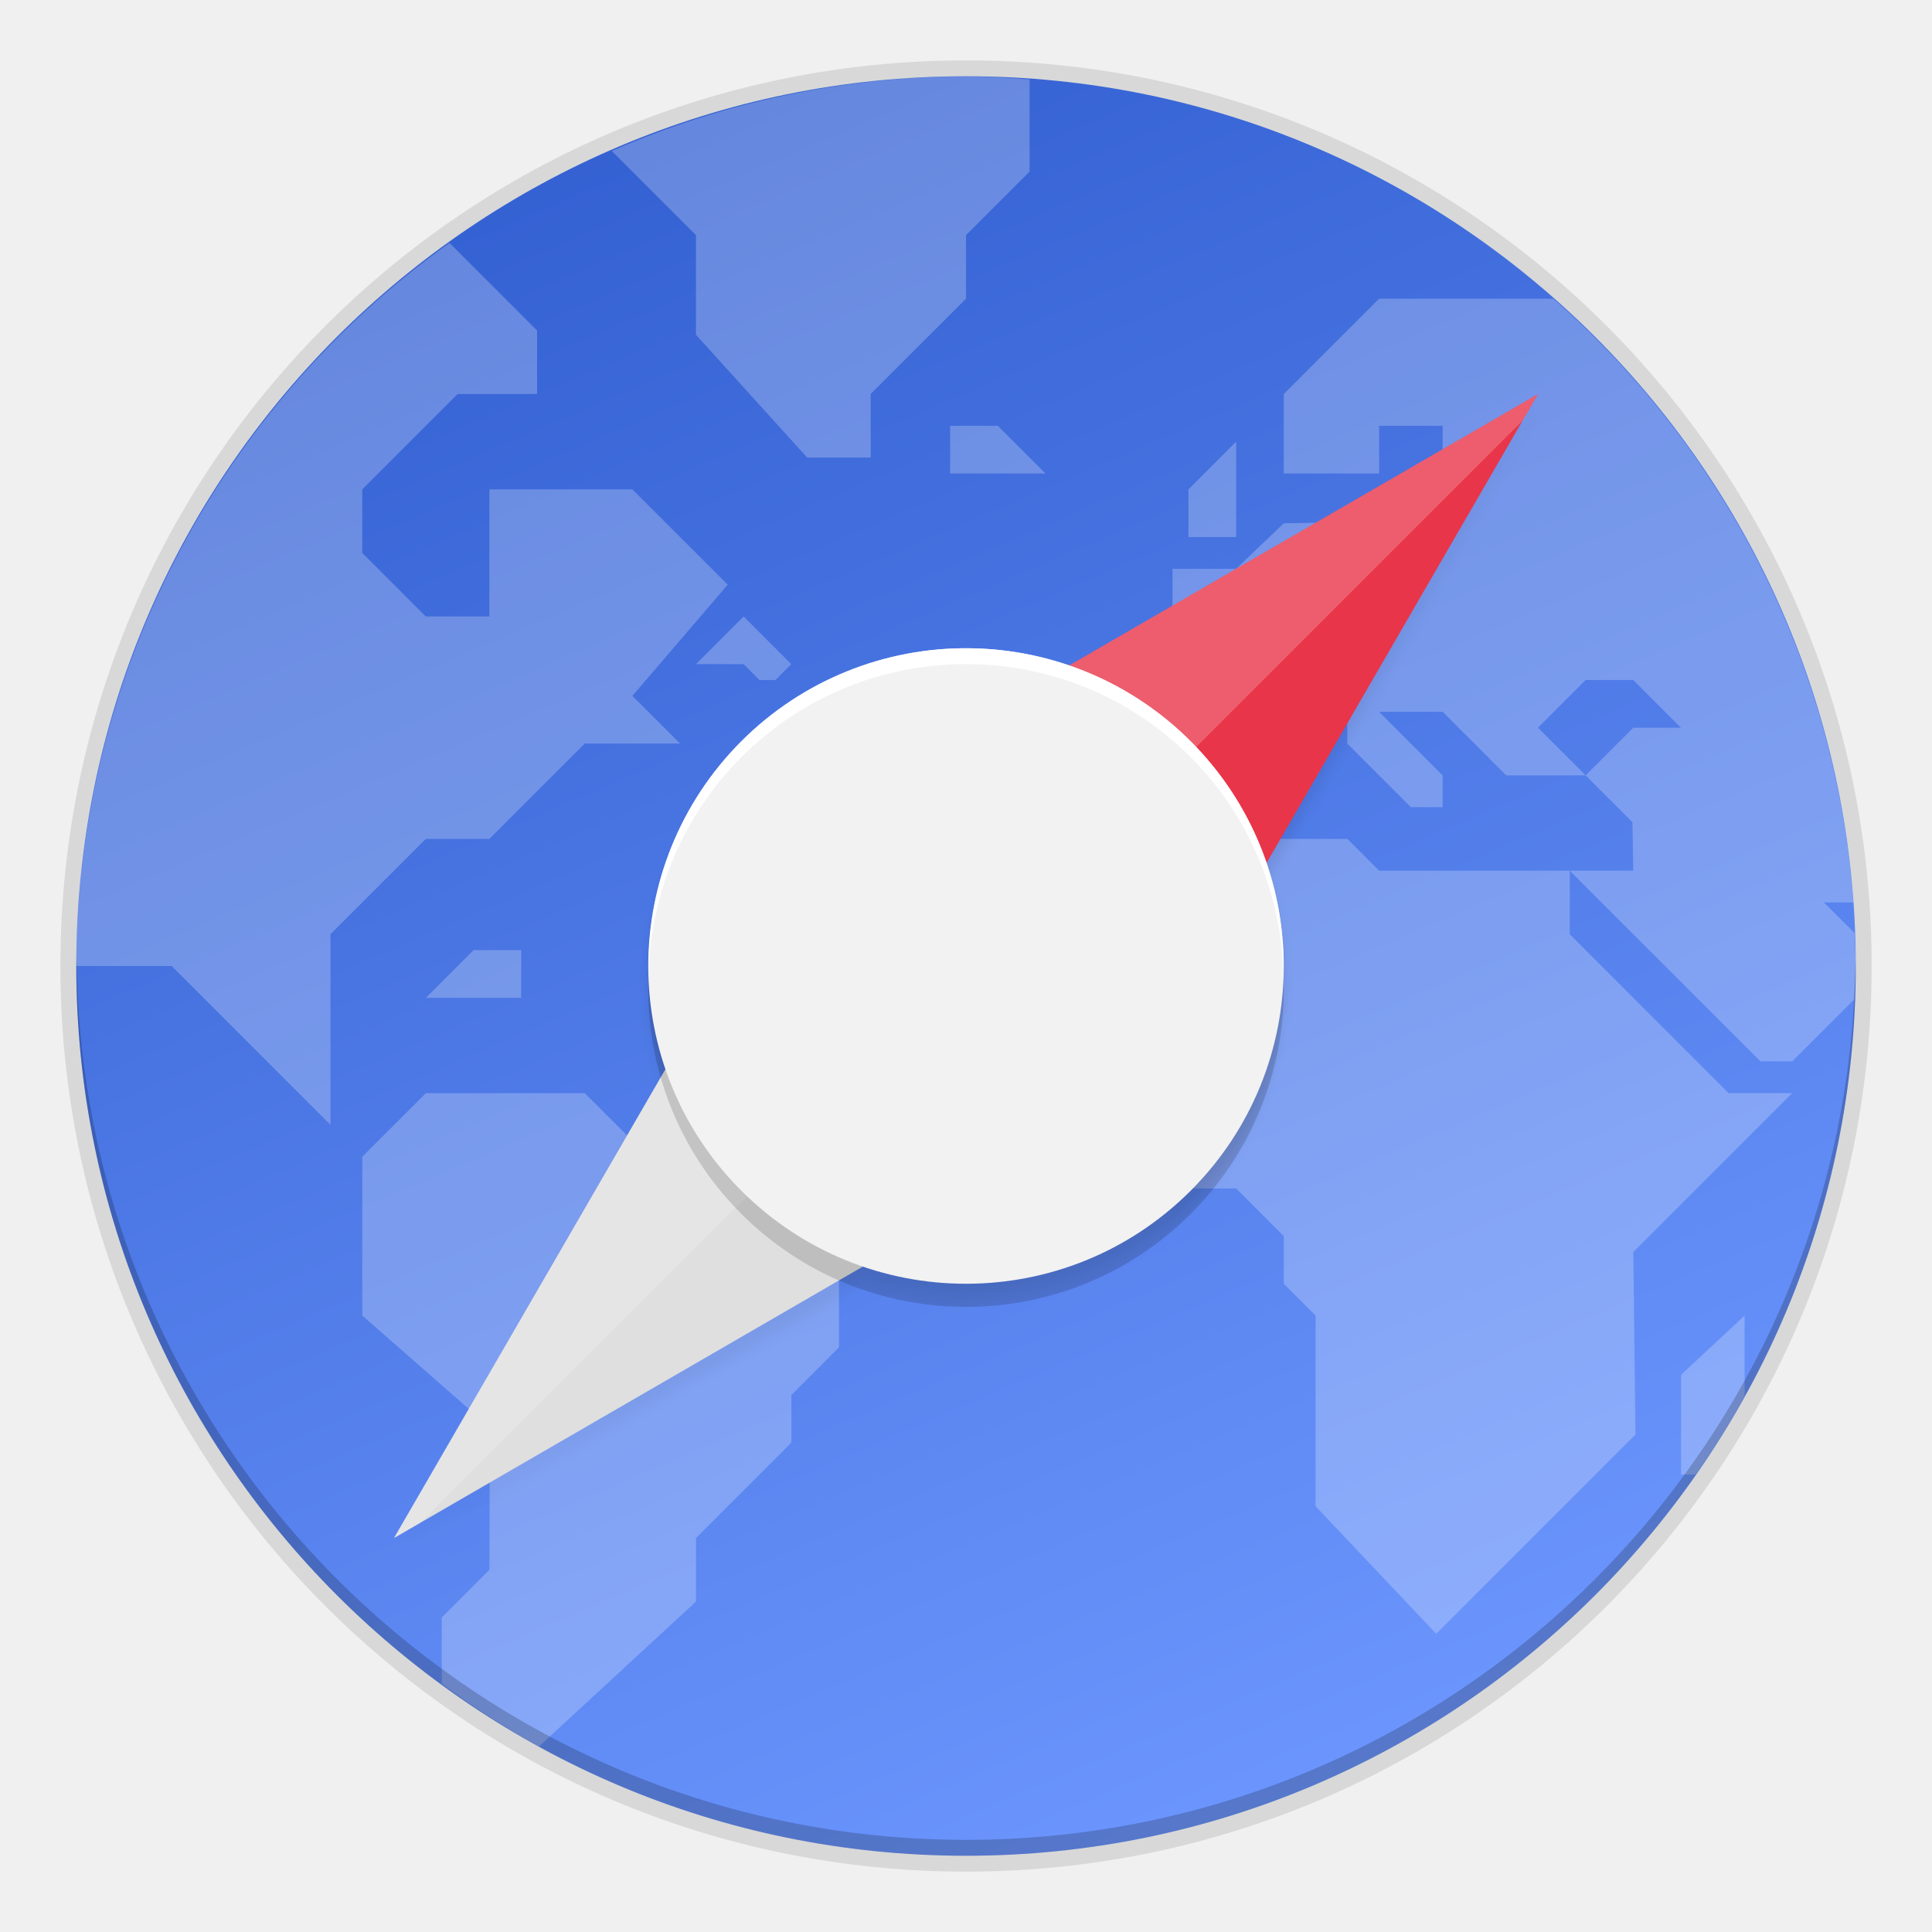
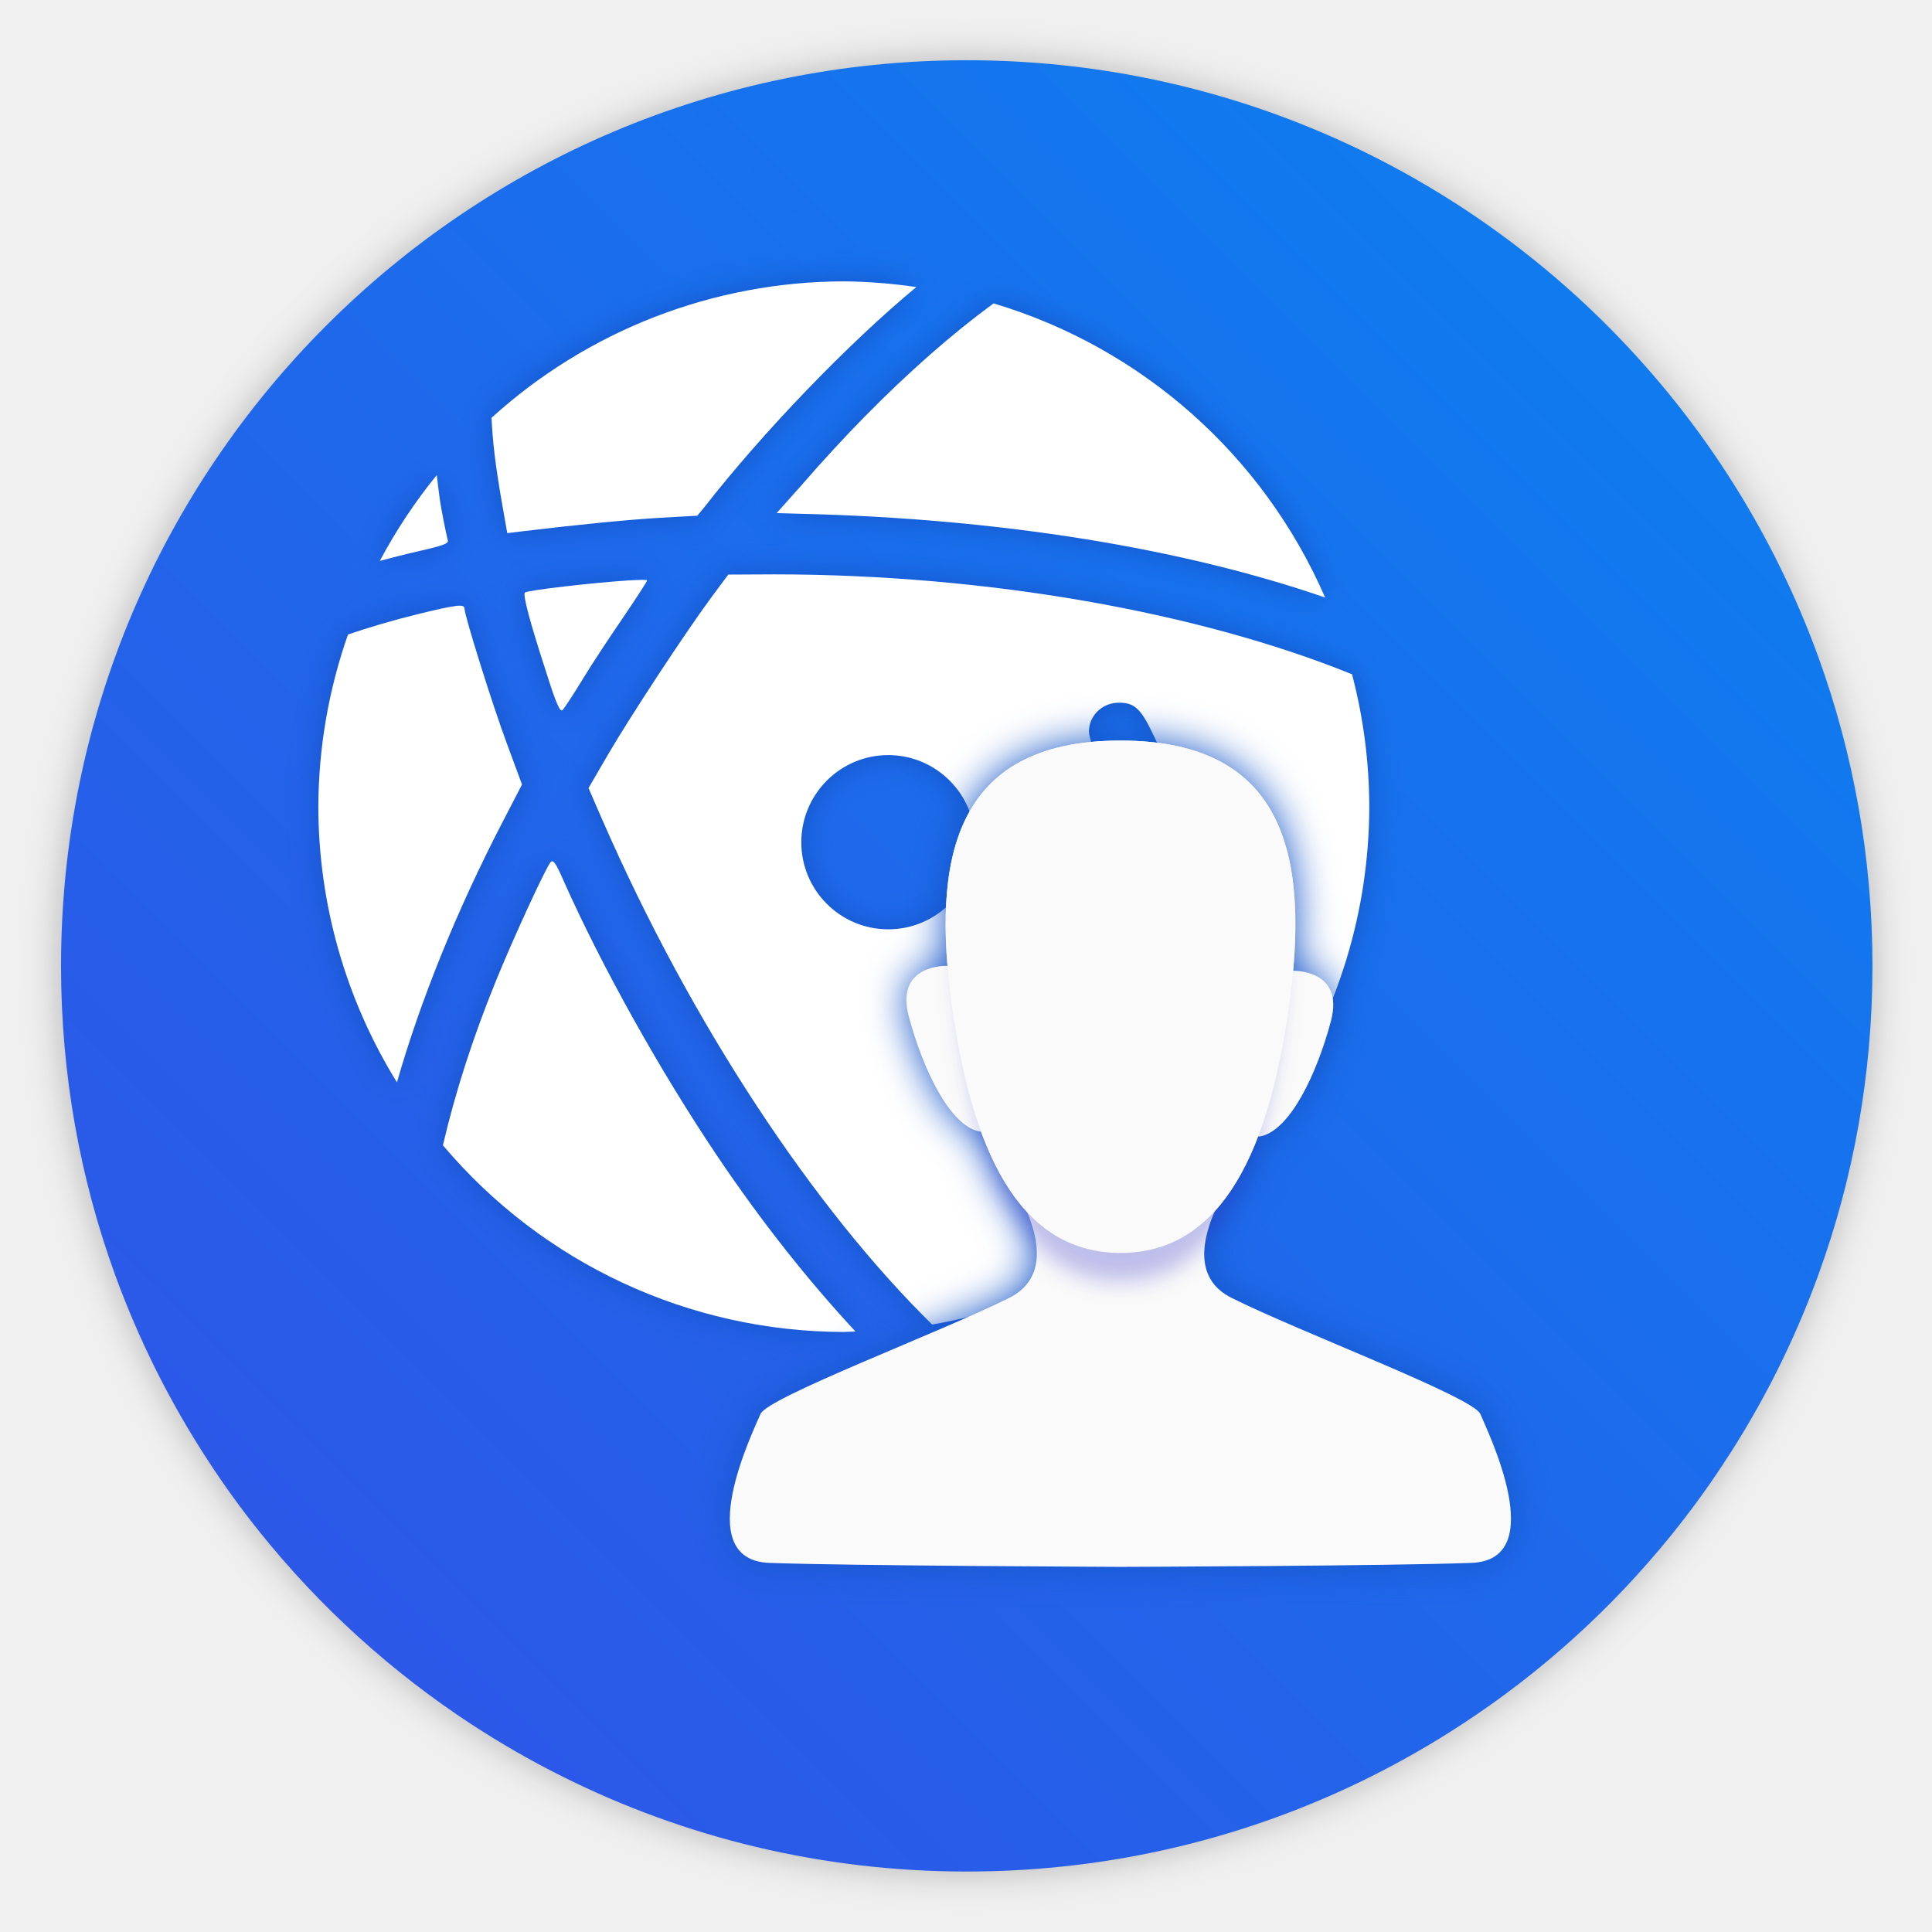
- <svg xmlns="http://www.w3.org/2000/svg" width="64" height="64" version="1.1">
+ <svg xmlns="http://www.w3.org/2000/svg" width="64" height="64" version="1.1" viewBox="0 0 16.933 16.933">
  <defs>
-     <filter id="e" x="-.012" y="-.012" width="1.024" height="1.024" color-interpolation-filters="sRGB">
-       <feGaussianBlur stdDeviation="0.72" />
+     <filter id="filter847" x="-.036" y="-.036" width="1.072" height="1.072" color-interpolation-filters="sRGB">
+       <feGaussianBlur stdDeviation="0.165" />
    </filter>
-     <linearGradient id="c" x1="104" x2="200" y1="44" y2="268" gradientTransform="matrix(.26316 0 0 .26316 -8.0001 -9.0517)" gradientUnits="userSpaceOnUse">
-       <stop stop-color="#325fd1" offset="0" />
-       <stop stop-color="#6e98ff" offset="1" />
-     </linearGradient>
-     <linearGradient id="a" x1="152" x2="152" y1="236" y2="76" gradientTransform="translate(-13.153,-113.86)" gradientUnits="userSpaceOnUse">
-       <stop stop-opacity="0" offset="0" />
-       <stop offset=".515" />
-       <stop stop-opacity="0" offset="1" />
+     <filter id="filter871" x="-.074" y="-.05" width="1.148" height="1.101" color-interpolation-filters="sRGB">
+       <feGaussianBlur stdDeviation="0.127" />
+     </filter>
+     <filter id="filter956" x="-.062" y="-.058" width="1.123" height="1.117" color-interpolation-filters="sRGB">
+       <feGaussianBlur stdDeviation="0.237" />
+     </filter>
+     <style type="text/css" />
+     <style type="text/css" />
+     <style type="text/css" />
+     <filter id="filter11290" x="-.024" y="-.024" width="1.048" height="1.048" color-interpolation-filters="sRGB">
+       <feGaussianBlur stdDeviation="0.159" />
+     </filter>
+     <linearGradient id="linearGradient7233" x1="16.439" x2=".607" y1=".602" y2="16.435" gradientTransform="translate(43.92 -.46349)" gradientUnits="userSpaceOnUse">
+       <stop stop-color="#0a82f0" offset="0" />
+       <stop stop-color="#3250e6" offset="1" />
    </linearGradient>
  </defs>
-   <g stroke-width=".263">
-     <circle cx="32.001" cy="32" r="30" enable-background="new" opacity=".1" />
-     <circle cx="32.001" cy="32" r="29.474" enable-background="new" fill="url(#c)" />
-     <path d="m32.001 2.526a29.474 29.474 0 0 0-11.735 2.475l2.788 2.788v3.3l3.684 4.068h2.105v-2.105l3.158-3.158v-2.105l2.105-2.105v-3.053a29.474 29.474 0 0 0-2.105-0.105zm-17.111 5.521a29.474 29.474 0 0 0-12.363 23.953h3.158l5.263 5.263v-6.316l3.158-3.158h2.105l3.158-3.158h3.158l-1.579-1.579 3.158-3.684-3.158-3.158h-4.737v4.211h-2.105l-2.105-2.105v-2.105l3.158-3.158h2.632v-2.105zm30.795 1.848-3.158 3.158v2.632h3.158v-1.579h2.105v2.105l-1.053 1.053-4.211 0.071-1.579 1.508h-2.105v2.105l-1.579 1.579v3.158h3.158l2.105-2.105h2.105v1.053l2.105 2.105h1.053v-1.053l-2.105-2.105h2.105l2.105 2.105h2.632l-1.579-1.579 1.579-1.579h1.579l1.579 1.579h-1.579l-1.579 1.579 1.55 1.55 0.029 1.608h-2.105l6.316 6.316h1.053l2.05-2.05a29.474 29.474 0 0 0 0.056-1.108 29.474 29.474 0 0 0-0.039-1.091l-1.014-1.014h0.976a29.474 29.474 0 0 0-9.94-20zm6.316 18.948h-6.316l-1.053-1.053h-6.316l-3.684 3.684v5.263l2.632 2.632h3.684l1.579 1.579v1.579l1.053 1.053v6.316l3.997 4.225 6.6-6.601-0.071-6.046 5.263-5.263h-2.105l-5.263-5.263zm-20.526-14.737v1.579h3.158l-1.579-1.579zm9.474 0.526-1.579 1.579v1.579h1.579zm-16.316 5.79-1.579 1.579h1.579l0.526 0.526h0.526l0.526-0.526zm-8.947 11.053-1.579 1.579h3.158v-1.579zm-1.579 4.737-2.105 2.105v5.263l4.225 3.702-0.014 4.719-1.579 1.579v2.195a29.474 29.474 0 0 0 3.22 2.081l5.202-4.802v-2.105l3.158-3.158v-1.579l1.579-1.579v-4.211l-2.105-2.105h-4.211l-2.105-2.105zm43.685 7.369-2.105 1.963v3.3h0.489a29.474 29.474 0 0 0 1.616-2.588z" color="#000000" fill="#fff" opacity=".24" />
+   <g transform="translate(-43.948 .47)">
+     <circle cx="52.414" cy="7.997" r="7.938" filter="url(#filter11290)" opacity=".25" stroke-width=".14" />
+     <path d="m60.359 7.997c0 0.952-0.167 1.864-0.475 2.709-0.214 0.588-0.494 1.143-0.834 1.657-0.142 0.216-0.295 0.425-0.457 0.625-0.52 0.642-1.137 1.201-1.831 1.654-0.255 0.167-0.521 0.32-0.795 0.457-1.067 0.534-2.271 0.834-3.546 0.834s-2.479-0.3-3.546-0.834c-0.275-0.137-0.54-0.29-0.796-0.457-0.702-0.46-1.327-1.027-1.851-1.68-0.163-0.202-0.315-0.413-0.457-0.631-0.33-0.505-0.604-1.051-0.814-1.627-0.307-0.845-0.474-1.757-0.474-2.708 0-4.384 3.554-7.938 7.938-7.938 2.2 0 4.192 0.895 5.63 2.342 0.414 0.417 0.783 0.879 1.096 1.379 0.296 0.471 0.544 0.976 0.737 1.507 0.307 0.846 0.475 1.758 0.475 2.709z" fill="url(#linearGradient7233)" stroke-width=".031" />
  </g>
-   <path transform="matrix(.26316 0 0 .26316 -4.5388 21.438)" d="m210.85-29.864-59.043 34.184a40 40 0 0 0-41.242 9.531 40 40 0 0 0-9.516 41.215l-34.199 59.07 59.043-34.184a40 40 0 0 0 41.242-9.531 40 40 0 0 0 9.516-41.215z" color="#000000" fill="url(#a)" filter="url(#e)" opacity=".1" />
-   <g stroke-width=".263">
-     <path d="m26.948 26.948 24-13.895-13.895 24z" color="#000000" fill="#e93549" />
-     <path d="m26.948 26.948-13.895 24 24-13.895z" color="#000000" fill="#dfdfdf" />
-     <path d="m50.948 13.053-24 13.895-13.895 24 0.884-0.512 36.499-36.499z" color="#000000" fill="#fff" opacity=".2" />
-     <circle transform="rotate(45)" cx="45.797" cy=".542" r="10.526" color="#000000" opacity=".15" />
-     <circle transform="rotate(45)" cx="45.255" cy="-0" r="10.526" color="#000000" fill="#f2f2f2" />
-     <path d="m32.154 21.475a10.526 10.526 0 0 0-7.597 3.082 10.526 10.526 0 0 0-3.07 7.629 10.526 10.526 0 0 1 3.07-7.103 10.526 10.526 0 0 1 14.887 0 10.526 10.526 0 0 1 3.07 7.258 10.526 10.526 0 0 0-3.07-7.784 10.526 10.526 0 0 0-7.29-3.082z" color="#000000" fill="#fff" />
-     <path d="m32.001 61.475a29.474 29.474 0 0 1-29.474-29.474 29.474 29.474 0 0 1 0.011-0.308 29.474 29.474 0 0 0 29.463 29.255 29.474 29.474 0 0 0 29.463-29.166 29.474 29.474 0 0 1 0.011 0.218 29.474 29.474 0 0 1-29.474 29.474z" enable-background="new" opacity=".2" />
+   <path transform="matrix(.83596 0 0 .83596 .31778 .11015)" d="m8.468 2.818a5.508 5.508 0 0 0-3.694 1.431c0.012 0.246 0.036 0.468 0.107 0.884l0.057 0.325 0.133-0.017c0.616-0.074 1.146-0.126 1.471-0.145l0.388-0.021 0.064-0.076c0.629-0.806 1.524-1.735 2.233-2.322a5.508 5.508 0 0 0-0.759-0.059zm1.569 0.231c-0.432 0.317-0.884 0.712-1.352 1.189-0.192 0.195-0.473 0.499-0.63 0.682l-0.292 0.328 0.249 0.007c2.108 0.05 4.014 0.365 5.5 0.878a5.508 5.508 0 0 0-3.476-3.084zm-5.837 1.8a5.508 5.508 0 0 0-0.597 0.899c0.13-0.035 0.263-0.069 0.402-0.101 0.262-0.06 0.32-0.081 0.311-0.115-0.007-0.024-0.038-0.17-0.068-0.332-0.021-0.114-0.032-0.234-0.048-0.352zm3.056 1.043-0.18 0.243c-0.268 0.364-0.851 1.25-1.082 1.646l-0.204 0.349 0.14 0.322c0.942 2.159 2.23 4.093 3.463 5.303a5.508 5.508 0 0 0 3.123-1.706c-0.188-1.212-0.639-2.626-1.32-4.077-0.1-0.212-0.159-0.372-0.159-0.432 0-0.171 0.143-0.307 0.319-0.304 0.157 0 0.225 0.062 0.346 0.316 0.628 1.314 1.083 2.63 1.338 3.839a5.508 5.508 0 0 0 0.935-3.066 5.508 5.508 0 0 0-0.181-1.386c-1.593-0.648-3.815-1.047-6.063-1.047zm-1.047 0.062c-0.352 0.023-1.059 0.102-1.086 0.128-0.021 0.024 0.05 0.3 0.216 0.811 0.116 0.37 0.154 0.446 0.18 0.418 0.019-0.021 0.115-0.166 0.212-0.325v-7.532e-4c0.1-0.164 0.292-0.454 0.427-0.651 0.136-0.2 0.245-0.369 0.245-0.381 0-0.009-0.078-0.008-0.195 0zm-1.815 0.27c-0.073 0.009-0.195 0.036-0.395 0.085-0.265 0.065-0.504 0.137-0.73 0.213a5.508 5.508 0 0 0-0.311 1.805 5.508 5.508 0 0 0 0.824 2.89c0.247-0.857 0.623-1.794 1.104-2.722l0.207-0.399-0.157-0.424c-0.152-0.406-0.446-1.348-0.446-1.419 0-0.026-0.022-0.036-0.095-0.027zm4.539 1.563c0.504 0 0.912 0.411 0.912 0.914 0 0.504-0.408 0.913-0.912 0.913s-0.912-0.409-0.912-0.913c0-0.504 0.408-0.914 0.912-0.914zm-3.518 1.115c-0.007-0.003-0.014-5.264e-4 -0.02 0.006-0.047 0.05-0.396 0.806-0.579 1.257-0.241 0.592-0.423 1.161-0.551 1.713a5.508 5.508 0 0 0 4.203 1.957 5.508 5.508 0 0 0 0.122-0.005c-0.487-0.525-0.978-1.14-1.454-1.846-0.596-0.886-1.207-1.981-1.606-2.879-0.059-0.135-0.091-0.194-0.113-0.204z" fill="#1454c8" fill-opacity=".996" filter="url(#filter847)" />
+   <path d="m7.396 2.466a4.605 4.605 0 0 0-3.088 1.196c0.01 0.205 0.03 0.391 0.09 0.739l0.048 0.272 0.111-0.014c0.515-0.062 0.958-0.105 1.23-0.121l0.324-0.018 0.053-0.063c0.525-0.674 1.274-1.45 1.867-1.941a4.605 4.605 0 0 0-0.634-0.05zm1.312 0.193c-0.361 0.265-0.739 0.596-1.131 0.994-0.161 0.163-0.395 0.417-0.526 0.57l-0.244 0.274 0.209 0.006c1.763 0.042 3.355 0.305 4.598 0.734a4.605 4.605 0 0 0-2.906-2.578zm-4.88 1.505a4.605 4.605 0 0 0-0.499 0.752c0.109-0.029 0.22-0.058 0.336-0.084 0.219-0.05 0.268-0.068 0.26-0.096-0.006-0.02-0.032-0.142-0.057-0.278-0.018-0.096-0.027-0.196-0.04-0.294zm2.555 0.872-0.151 0.203c-0.224 0.304-0.712 1.045-0.904 1.376l-0.17 0.292 0.117 0.269c0.787 1.805 1.864 3.421 2.895 4.433a4.605 4.605 0 0 0 2.611-1.426c-0.157-1.013-0.534-2.195-1.104-3.409-0.083-0.177-0.133-0.311-0.133-0.361 0-0.143 0.119-0.256 0.266-0.254 0.131 0 0.188 0.052 0.29 0.264 0.525 1.099 0.905 2.199 1.119 3.209a4.605 4.605 0 0 0 0.782-2.563 4.605 4.605 0 0 0-0.151-1.159c-1.332-0.541-3.189-0.876-5.069-0.876zm-0.875 0.051c-0.294 0.019-0.885 0.085-0.908 0.107-0.018 0.02 0.042 0.251 0.181 0.678 0.097 0.31 0.129 0.373 0.151 0.35 0.016-0.018 0.096-0.139 0.177-0.272v-6.298e-4c0.083-0.137 0.244-0.379 0.357-0.544 0.113-0.167 0.205-0.308 0.205-0.318 0-0.008-0.065-0.006-0.163 0zm-1.517 0.225c-0.061 0.007-0.163 0.03-0.33 0.071-0.221 0.054-0.421 0.114-0.611 0.178a4.605 4.605 0 0 0-0.26 1.509 4.605 4.605 0 0 0 0.689 2.416c0.206-0.717 0.521-1.5 0.923-2.276l0.173-0.334-0.131-0.355c-0.127-0.34-0.373-1.127-0.373-1.187 0-0.022-0.018-0.03-0.079-0.023zm3.794 1.306c0.421 0 0.762 0.343 0.762 0.764 0 0.421-0.341 0.763-0.762 0.763s-0.762-0.342-0.762-0.763c0-0.421 0.341-0.764 0.762-0.764zm-2.941 0.932c-0.006-0.003-0.012-4.4e-4 -0.017 0.005-0.04 0.042-0.331 0.673-0.484 1.051-0.201 0.495-0.354 0.971-0.461 1.432a4.605 4.605 0 0 0 3.514 1.636 4.605 4.605 0 0 0 0.102-0.004c-0.408-0.439-0.818-0.953-1.215-1.543-0.498-0.741-1.009-1.656-1.343-2.407-0.049-0.113-0.076-0.162-0.095-0.17z" fill="#fff" stroke-width=".836" />
+   <g transform="matrix(.74386 0 0 .74386 65.802 4.486)" fill="#1455c8" filter="url(#filter956)">
+     <path d="m-76.691 7.673s0.918 1.188 0.124 1.587c-0.794 0.4-2.851 1.172-2.933 1.37s-0.831 1.719 0.105 1.754c0.933 0.035 4.119 0.046 4.133 0.047h0.007c0.013-5e-5 3.199-0.011 4.132-0.047 0.935-0.035 0.187-1.555 0.105-1.754s-2.14-0.971-2.934-1.37c-0.794-0.4 0.142-1.587 0.142-1.587h-1.465z" />
+     <path d="m-73.274 5.839c-0.265 1.886-0.888 2.893-1.984 2.893-1.096 1e-7 -1.72-1.007-1.984-2.893-0.241-1.721 0-3.144 1.984-3.144s2.226 1.423 1.984 3.144z" />
+     <path d="m-73.234 5.407s0.62-0.025 0.455 0.595c-0.165 0.62-0.48 1.282-0.827 1.356-0.347 0.074 0.273-1.927 0.372-1.951z" />
+     <path d="m-77.298 5.349s-0.62-0.025-0.455 0.595c0.165 0.62 0.48 1.282 0.827 1.356 0.347 0.074-0.273-1.927-0.372-1.951z" />
+     <path transform="matrix(.93263 0 0 1.0034 -5.07 .31107)" d="m-73.274 5.839c-0.265 1.886-0.888 2.893-1.984 2.893-1.096 1e-7 -1.72-1.007-1.984-2.893-0.241-1.721 0-3.144 1.984-3.144s2.226 1.423 1.984 3.144z" filter="url(#filter871)" opacity=".3" />
+     <path d="m-73.274 5.839c-0.265 1.886-0.888 2.893-1.984 2.893-1.096 1e-7 -1.72-1.007-1.984-2.893-0.241-1.721 0-3.144 1.984-3.144s2.226 1.423 1.984 3.144z" />
+   </g>
+   <g transform="matrix(.74386 0 0 .74386 65.802 4.486)">
+     <path d="m-76.691 7.673s0.918 1.188 0.124 1.587c-0.794 0.4-2.851 1.172-2.933 1.37s-0.831 1.719 0.105 1.754c0.933 0.035 4.119 0.046 4.133 0.047h0.007c0.013-5e-5 3.199-0.011 4.132-0.047 0.935-0.035 0.187-1.555 0.105-1.754s-2.14-0.971-2.934-1.37c-0.794-0.4 0.142-1.587 0.142-1.587h-1.465z" fill="#fafafa" />
+     <path d="m-73.274 5.839c-0.265 1.886-0.888 2.893-1.984 2.893-1.096 1e-7 -1.72-1.007-1.984-2.893-0.241-1.721 0-3.144 1.984-3.144s2.226 1.423 1.984 3.144z" fill="#f0f0f0" />
+     <path d="m-73.234 5.407s0.62-0.025 0.455 0.595c-0.165 0.62-0.48 1.282-0.827 1.356-0.347 0.074 0.273-1.927 0.372-1.951z" fill="#fafafa" />
+     <path d="m-77.298 5.349s-0.62-0.025-0.455 0.595c0.165 0.62 0.48 1.282 0.827 1.356 0.347 0.074-0.273-1.927-0.372-1.951z" fill="#fafafa" />
+     <path transform="matrix(.93263 0 0 1.0034 -5.07 .31107)" d="m-73.274 5.839c-0.265 1.886-0.888 2.893-1.984 2.893-1.096 1e-7 -1.72-1.007-1.984-2.893-0.241-1.721 0-3.144 1.984-3.144s2.226 1.423 1.984 3.144z" fill="#3232c8" filter="url(#filter871)" opacity=".3" />
+     <path d="m-73.274 5.839c-0.265 1.886-0.888 2.893-1.984 2.893-1.096 1e-7 -1.72-1.007-1.984-2.893-0.241-1.721 0-3.144 1.984-3.144s2.226 1.423 1.984 3.144z" fill="#fafafa" />
+   </g>
+   <g transform="translate(70.135 -.38812)" fill="#5e4aa6" stroke-width=".265">
+     <circle cx="-330.35" cy="-328.38" r="0" />
+     <circle cx="-299.17" cy="-337.27" r="0" />
+     <circle cx="-299.81" cy="-339.42" r="0" />
+     <circle cx="-302.25" cy="-338.13" r="0" />
+     <circle cx="-301.89" cy="-335.91" r="0" />
+     <circle cx="-304.76" cy="-351.05" r="0" />
+     <circle cx="-304.83" cy="-349.54" r="0" />
+     <circle cx="-359.94" cy="-336.91" r="0" />
  </g>
</svg>
